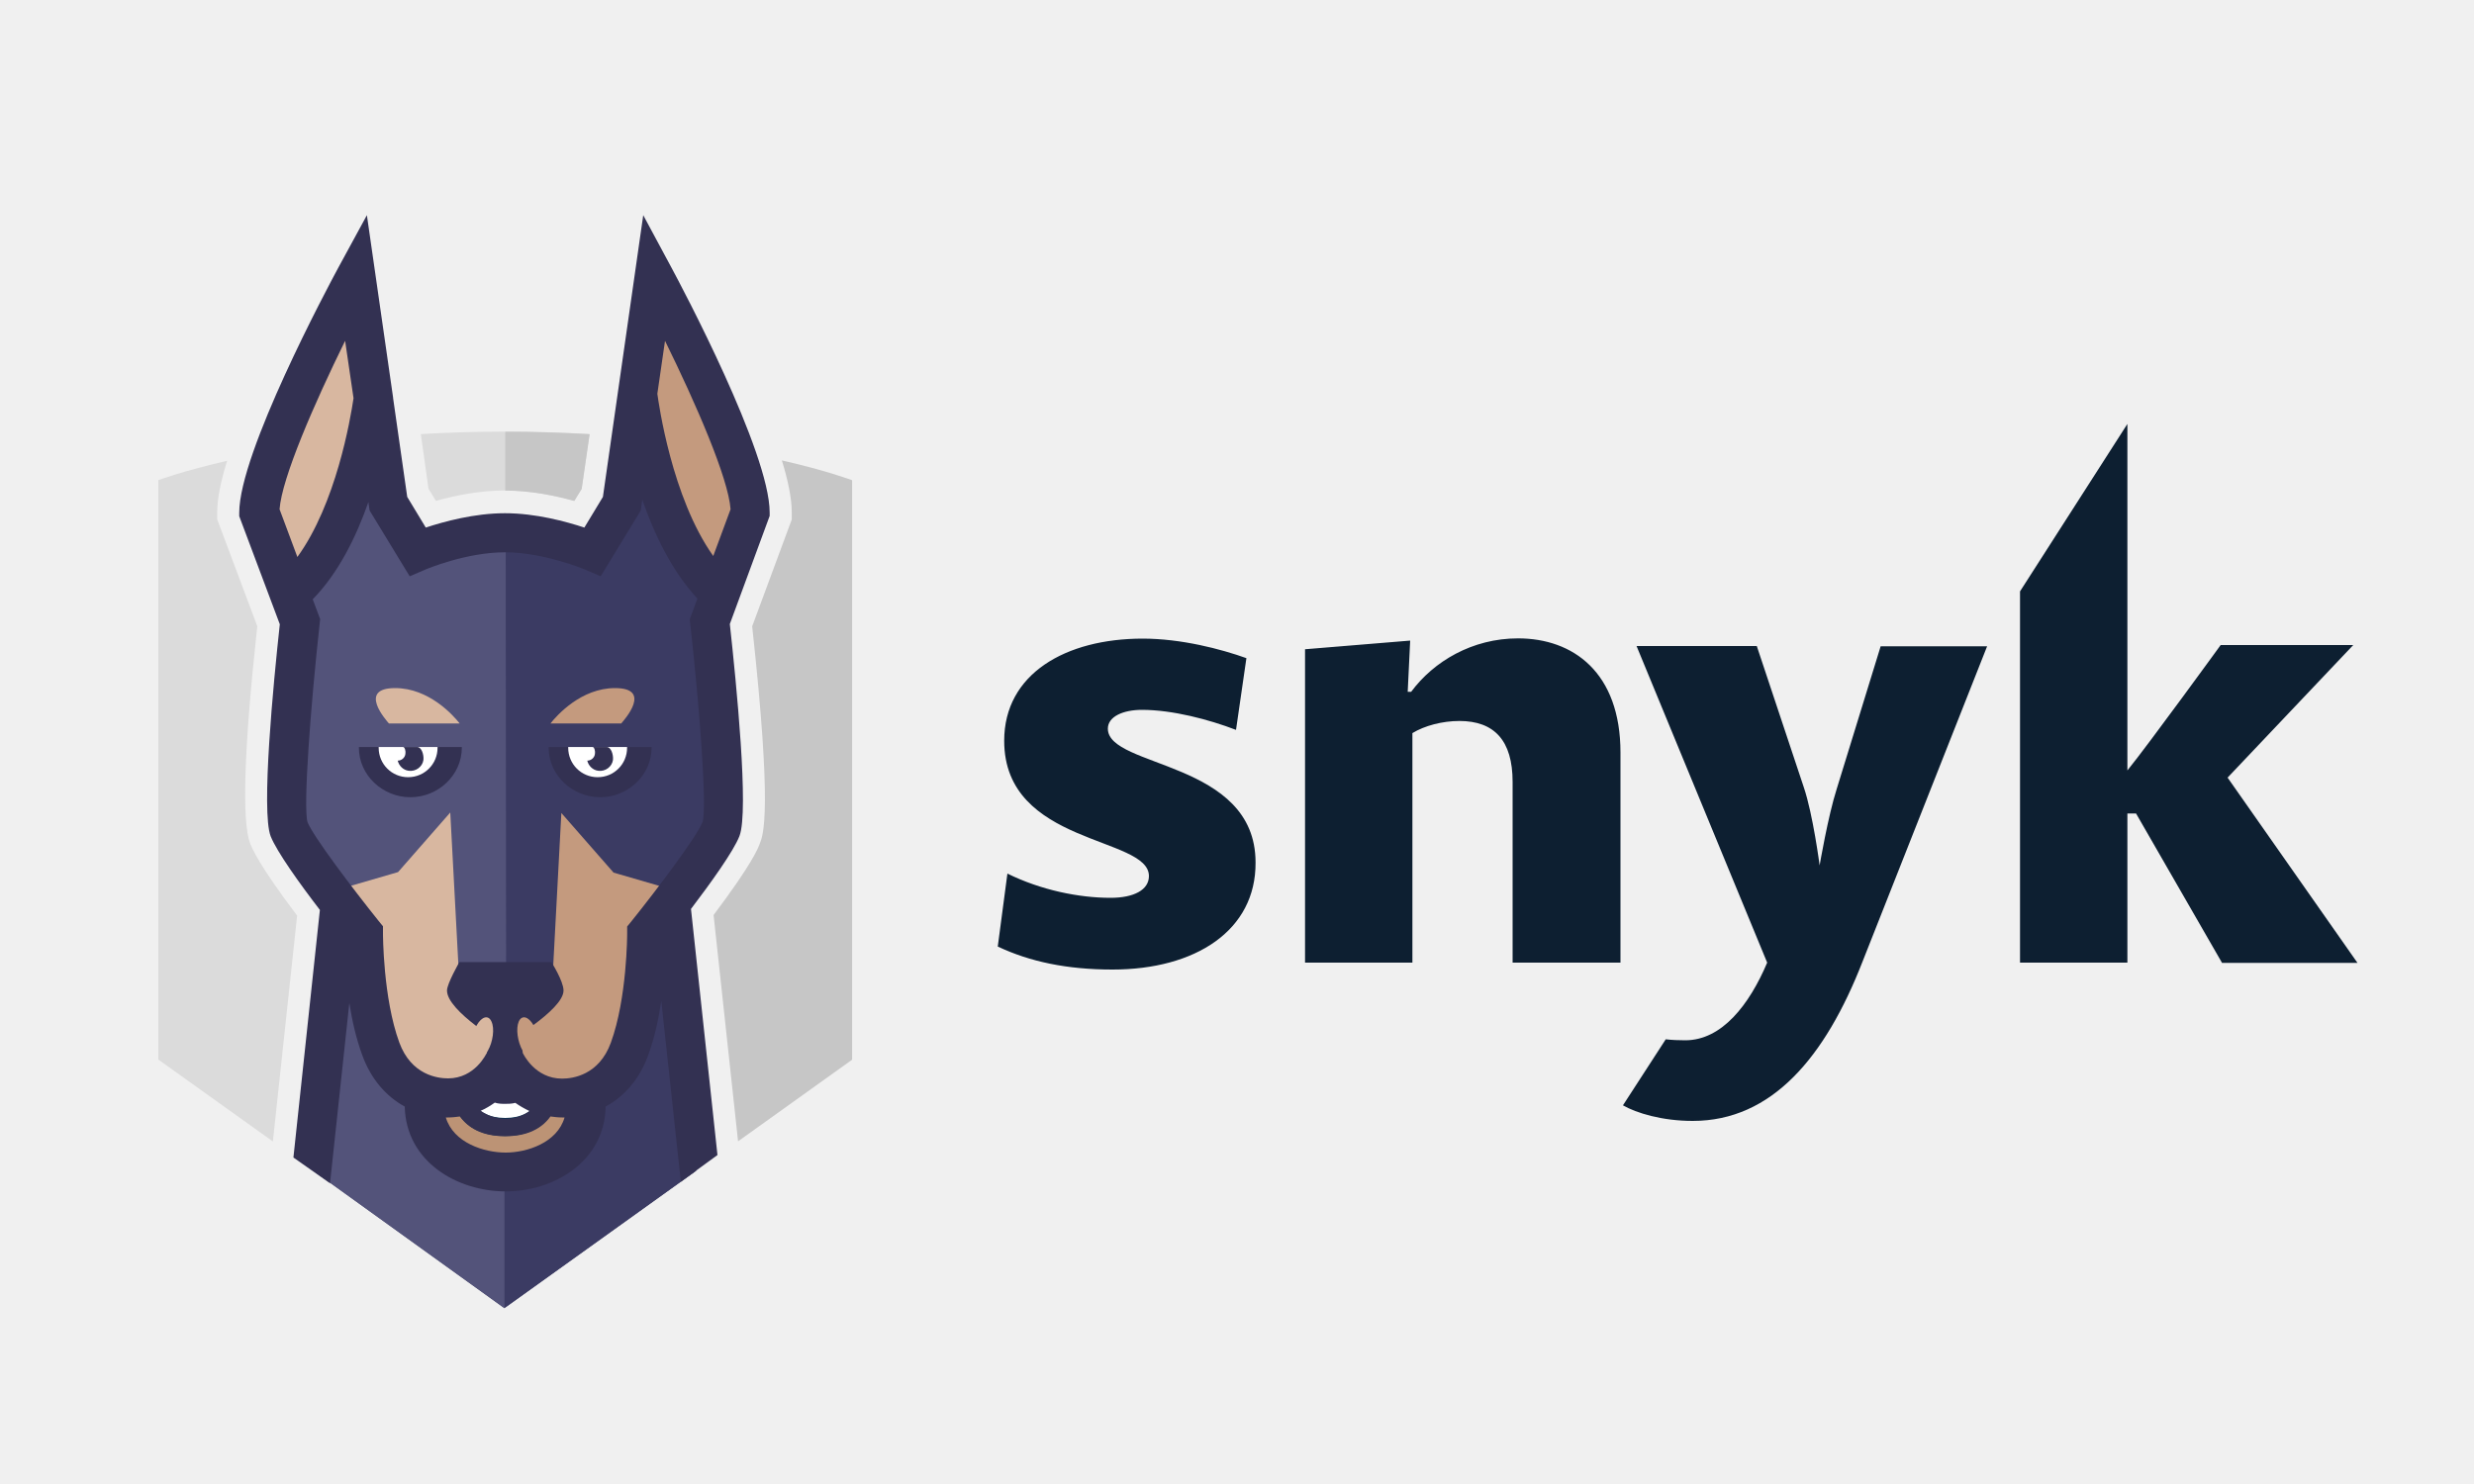
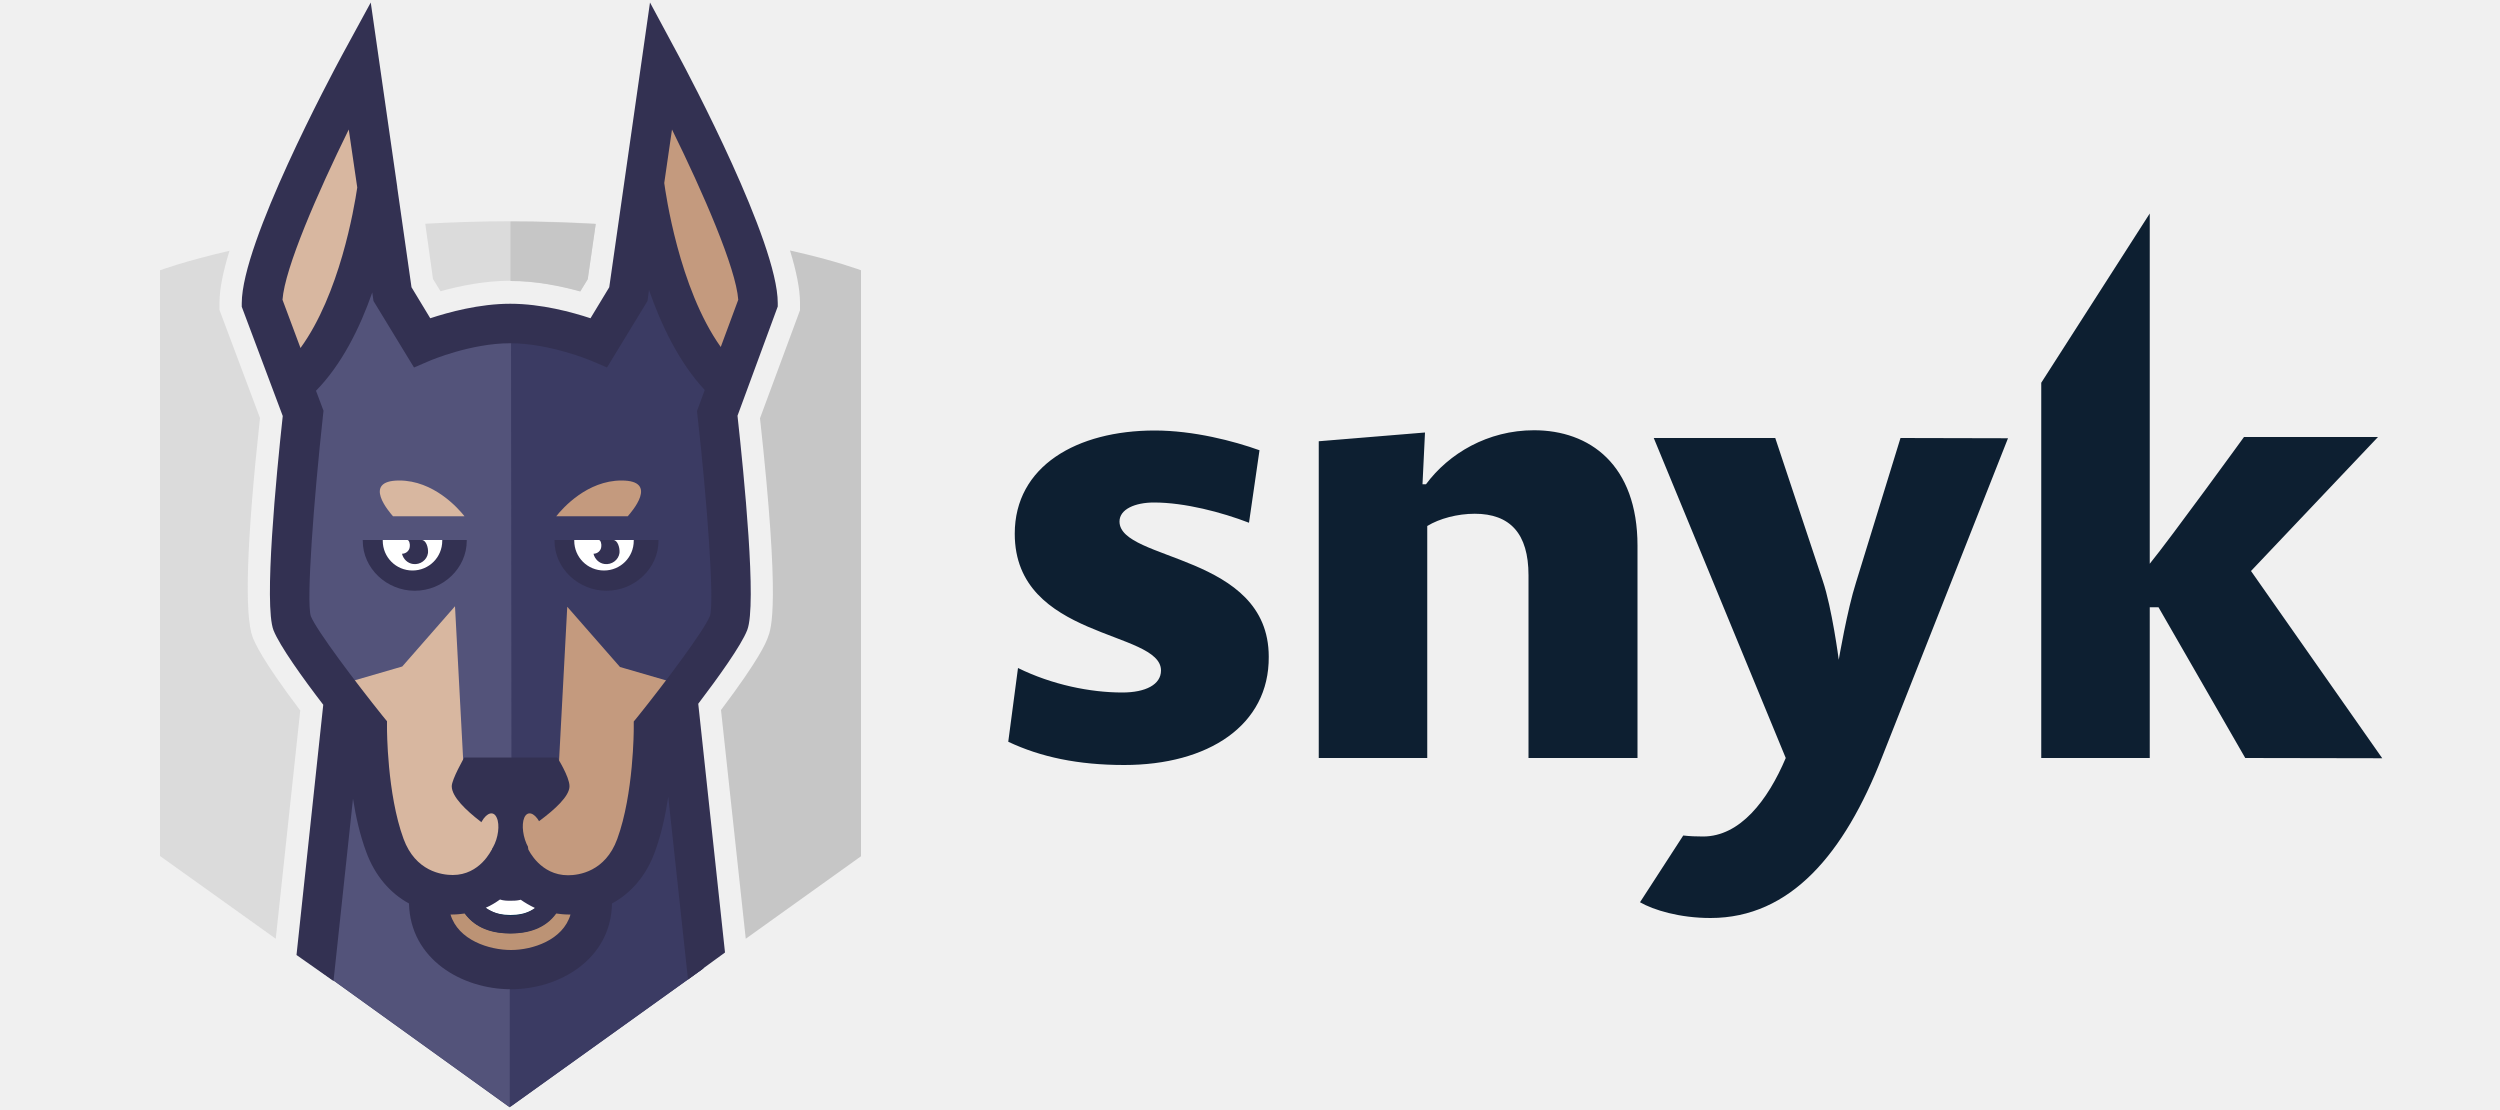
- <svg xmlns="http://www.w3.org/2000/svg" viewBox="0 0 1000 600">
-   <style>.s0 { fill: #0d1f31; } .s1 { fill: #dbdbdb; } .s2 { fill: #3b3b63; } .s3 { fill: #c6c6c6; } .s4 { fill: #53537a; } .s5 { fill: #bc9375; } .s6 { fill: #083251; } .s7 { fill: #fff; } .s8 { fill: #c49a7e; } .s9 { fill: #d8b7a0; } .s10 { fill: #333152; }</style>
-   <path d="M449.7 392c-18.5 0-33.5-3.2-46.4-9.3l3.9-29.5c13.6 6.7 28.9 9.8 41.7 9.8 9.4 0 15.5-3.2 15.5-8.8 0-16.2-58.5-12.3-58.5-54.7 0-27.1 24.9-41.3 56-41.3 15.5 0 31.6 4.2 41.9 7.9l-4.2 29c-10.9-4.2-25.7-8.1-38-8.1-7.6 0-13.8 2.7-13.8 7.6 0 16 59.7 12.8 59.7 54.1.2 27.5-24.3 43.3-57.8 43.3zm161.7-2.8v-73.1c0-16.7-7.4-24.6-21.5-24.6-6.9 0-14.1 1.9-19 4.9v92.8h-43.4V262.5L570 259l-1 20.7h1.4c9.1-12.3 24.7-21.6 43.2-21.6 22.2 0 41.4 13.7 41.4 46.2v84.9h-43.6zm286.7 0l-34.7-60.3h-3.5v60.3h-43.4V239.1l43.4-67.7v140.1c8.6-10.6 37.7-50.7 37.7-50.7h53.6l-50.8 53.6 52.5 74.9h-54.8v-.1zm-137.9-128L742.4 319c-3.5 10.9-6.9 30.9-6.9 30.9s-2.7-20.7-6.4-31.6l-19-57.1h-48.6l52.8 128c-7.2 17-18.3 31.4-33.1 31.4-2.7 0-5.3-.1-7.9-.4L656 446.9c5.4 3.1 15.8 6.3 28.2 6.3 32.1 0 53.6-25.9 68.6-64.3l50.4-127.6h-43v-.1z" class="s0" />
-   <path d="M173.2 197.6l3 4.9c7.9-2.2 17.8-4.2 27.9-4.2 10.1 0 20.1 2 28 4.2l3-4.9 3.2-22.1c-10.6-.6-21.9-1-33.9-1-12.2 0-23.6.4-34.3 1l3.1 22.1z" class="s1" />
-   <path d="M269.3 367.4h-65.4V257.3l-66.3 106.9-10.3 109.6 75.6 54.4 1 .7 77.3-55.4z" class="s2" />
-   <path d="M232.13 202.55l3-4.9 3.2-22.1c-10.6-.6-21.9-1-33.9-1h-.2v23.8c10.1 0 20 2 27.9 4.2zm83.9-16.4c2.5 8.1 4 15.4 4 20.9v3l-16 43.2c8.2 74.8 4.5 84.2 3.1 87.8-.8 2.1-3.2 8.3-18.7 28.9l9.9 91.5 46.1-33v-234.3c-.1 0-9.9-3.8-28.4-8z" class="s3" />
-   <path d="M281.5 473.2l-11.9-105.8h-65.4v161.2z" class="s2" />
-   <path d="M127.3 473.8l76.6 55.1V257.3l-66.3 106.9z" class="s4" />
-   <path d="M236.9 442.6c0 18.1-17 27.1-32.5 27.1s-32.9-9-32.9-27.1" class="s5" />
-   <path d="M227.3 432.3c0 21.3-11.5 27-23.2 27s-23.2-5.7-23.2-27" class="s6" />
-   <path d="M204.2 452c-12.5 0-18.6-9.2-18.6-28h6c0 22 8.5 22 12.6 22s12.6 0 12.6-22h6c0 18.8-6.1 28-18.6 28z" class="s7" />
-   <path d="M303.3 207c0-23-38.8-95.2-38.8-95.2l-13.1 91.6-11.8 19.3-35.3 1.5-.1.3v-.3l-35.3-1.4-11.9-19.4-13.1-91.6S105.1 184 105.1 207l16.4 44.1s-8.3 74.1-4.5 83.8c3.8 9.7 29.9 42.2 29.9 42.2s-.1 27.3 7.1 46.9c5.1 14 16.4 19.7 27.2 19.7 16.5 0 23-15.1 23-15.1s6.6 15.1 23.1 15.1c10.8 0 22-5.7 27.2-19.7 7.2-19.6 7.1-46.9 7.1-46.9s26.2-32.5 29.9-42.2c3.8-9.7-4.5-83.8-4.5-83.8l16.3-44.1z" class="s8" />
-   <path d="M204.2 224.4l-.1.1v-.3l-35.3-1.4-11.8-19.4-13.1-91.6S105.1 184 105.1 207l16.4 44.1s-8.3 74.1-4.5 83.8c3.8 9.7 29.9 42.2 29.9 42.2s-.1 27.3 7.1 46.9c5.1 14 16.4 19.7 27.2 19.7 16.5 0 23-15.1 23-15.1s0 .1.1.2l-.1-204.4z" class="s9" />
-   <path d="M287.3 255.5c-3-6.3 1.3-21.2 1.3-21.2-24.5-25.1-30.6-77.5-30.6-77.5-4.6 16.5-14.5 65.2-14.5 65.2s-18.3-6.8-39.1-6.8h-.2c-1.1 0-2.3 0-3.4.1v205.3l1.6 2.3v-1.1h1v1.1-1.1h1.9v1.1-1.1h1v1.1l16.9-24.7 3.7-69.5 21.1 24.1 27.2 7.9 10.2-7.2c4.3-6 5.7-11.2 6.8-13.9 3.6-9.8-4.9-84.1-4.9-84.1z" class="s2" />
-   <path d="M204.4 215.1s-.1 0 0 0c-20.9 0-39.2 6.8-39.2 6.8s-10-48.7-14.5-65.2c0 0-6.1 52.4-30.6 77.5 0 0 4.3 14.9 1.3 21.2 0 0-8.5 74.3-4.7 84 1 2.7 2.5 7.8 6.8 13.9l10.2 7.2 27.2-7.9 21.1-24.1 3.7 69.5 16.9 24.7v-1.1h1v1.1-1.1h1l-.2-206.5z" class="s4" />
-   <path d="M253.47 302.03h-31.7v.3c0 11.1 9.6 20 20.8 20 11.3 0 20.8-9 20.8-20v-.3h-9.9z" class="s10" />
-   <path d="M229.67 302.03v.3c0 6.6 5.3 11.9 11.9 11.9s11.9-5.3 11.9-11.9v-.3h-23.8z" class="s7" />
-   <path d="M245.27 302.03h-5.7c.7.1 1.1 1.7.9 2.8-.2 1.6-1.6 2.7-3.1 2.7.5 2.1 2.2 3.8 4.4 4.1 2.9.4 5.6-1.6 6-4.4.2-2.2-.8-5.2-2.5-5.2zm-68.4 0h-31.8v.3c0 11.1 9.6 20 20.8 20 11.3 0 20.8-9 20.8-20v-.3h-9.8z" class="s10" />
-   <path d="M153.06 302.03v.3c0 6.6 5.3 11.9 11.9 11.9 6.6 0 11.9-5.3 11.9-11.9v-.3h-23.8z" class="s7" />
-   <path d="M168.66 302.03h-5.7c.7.1 1.1 1.7.9 2.8-.2 1.6-1.6 2.7-3.1 2.7.5 2.1 2.2 3.8 4.4 4.1 2.9.4 5.6-1.6 6-4.4.2-2.2-.8-5.2-2.5-5.2z" class="s10" />
-   <path d="M251.1 292.5c1.3-1.5 12.7-14.3-2.5-14.3-13.7 0-23.5 11-26.1 14.3h28.6z" class="s8" />
-   <path d="M185.8 292.5c-2.6-3.3-12.4-14.3-26.1-14.3-15.1 0-3.8 12.8-2.5 14.3h28.6z" class="s9" />
-   <path d="M137.8 296.4h57.9v5.4h-57.9z" class="s4" />
-   <path d="M311.1 207.2c0-24.3-35.6-91.4-39.7-99L260 87l-16.3 113.9-7.5 12.4c-7.3-2.4-19.6-5.8-32.1-5.8-12.4 0-24.7 3.4-32 5.8l-7.5-12.4-5.7-39.9v-.2L148.3 87l-11.6 21.3c-4.1 7.6-40 74.7-40 99v1.4l16.4 43.7c-2.6 23.8-7.6 75.6-3.7 85.7 2.5 6.3 11.9 19.4 19.9 29.8L118.6 468l14.8 10.4 7.8-72.9c1.1 7.1 2.8 14.6 5.3 21.3 3.4 9.3 9.4 16.4 17.1 20.6.5 22.3 21.2 34.3 40.8 34.3 19.4 0 40-12 40.4-34.3 7.7-4.2 13.7-11.2 17.1-20.5 2.6-7 4.3-14.9 5.4-22.2l7.9 73.1L290 467l-10.7-99.5c7.9-10.4 17.2-23.3 19.6-29.5 3.9-10.1-1.3-61.9-3.9-85.7l16.1-43.7v-1.4zM113 205.9c.9-12.6 14-42.7 26.5-68.1l3.4 23.2c-1.3 8.7-7.1 42.7-22.7 64.2l-7.2-19.3zM204.4 466c-8.7 0-21.1-3.9-24.2-14.2h.9c1.7 0 3.3-.2 4.8-.4 4.4 6.1 11.3 8 18.3 8s13.9-1.9 18.3-8c1.5.2 3.1.4 4.7.4h1c-3 10.3-15.3 14.2-23.8 14.2zm-10.1-16.9c2.1-.9 4-2.1 5.7-3.3 1.5.5 3 .5 4.2.5 1.1 0 2.6 0 4.1-.4 1.7 1.2 3.6 2.3 5.7 3.3-2.7 2-5.9 3.1-9.8 3.1-3.9-.1-7.2-1.3-9.9-3.2zM284 332.3c-2.3 5.9-18.2 27-28.7 40.1l-1.8 2.2v2.8c0 .3 0 26.1-6.6 44.2-4.8 13.1-15.4 14.5-19.7 14.5-11 0-15.7-10-15.9-10.4l-.6-9.4h-13.3l-.6 9.3c-.2.4-4.8 10.4-15.7 10.4-4.3 0-14.9-1.4-19.7-14.5-6.6-18-6.6-43.9-6.6-44.2v-2.8l-1.8-2.2c-10.5-13.1-26.4-34.1-28.7-39.9-1.8-6.2 1.2-46.5 4.9-80.2l.2-1.9-3-8c10.4-10.6 17.6-25.3 22.5-39.3l.5 3.4 16.2 26.6 6.3-2.7c.2-.1 16.4-7 32.2-7 15.7 0 32.2 6.9 32.4 7l6.3 2.7 16.2-26.6.6-4.4c4.9 14.1 12.1 29.1 22.3 40l-3.1 8.4.2 1.9c3.8 33.7 6.8 73.9 5 80zm4.3-107.5c-16.8-23.6-22.1-62-22.6-65.6l3.1-21.4c12.5 25.4 25.6 55.5 26.5 68.1l-7 18.9z" class="s10" />
-   <path d="M222.88 388.98h-37.2s-5 8.7-5 11.5c0 8.4 22.9 21.8 22.9 21.8s24.2-13.8 24.2-21.8c0-3.8-4.9-11.5-4.9-11.5z" class="s10" />
-   <path d="M215.67 414.56c-2.1-3.7-4.8-4.3-6-1.5-1.2 2.8-.5 8.1 1.6 11.8 2.1 3.7 4.8 4.4 6 1.5 1.2-2.8.5-8.1-1.6-11.8z" class="s8" />
-   <path d="M192.67 414.56c-2.1 3.7-2.8 9-1.5 11.8 1.2 2.8 3.9 2.2 6-1.5s2.8-9 1.5-11.8c-1.2-2.8-3.9-2.2-6 1.5z" class="s9" />
-   <path d="M120.1 370.2c-15.7-20.8-18.1-27.1-19-29.2-3.4-8.9-2.5-38.4 2.9-87.8L87.8 210v-3c0-5.5 1.5-12.6 4-20.7-18.1 4.2-27.8 7.8-27.8 7.8v234.3l46.3 33.1 9.8-91.3z" class="s1" />
+ <svg xmlns="http://www.w3.org/2000/svg" version="1.1" id="Layer_1" x="0px" y="0px" viewBox="0 0 1000 443.9" style="enable-background:new 0 0 1000 443.9;" xml:space="preserve">
+   <style type="text/css">
+ 	.st0{fill:#0D1F31;}
+ 	.st1{fill:#DBDBDB;}
+ 	.st2{fill:#3B3B63;}
+ 	.st3{fill:#C6C6C6;}
+ 	.st4{fill:#53537A;}
+ 	.st5{fill:#BC9375;}
+ 	.st6{fill:#083251;}
+ 	.st7{fill:#FFFFFF;}
+ 	.st8{fill:#C49A7E;}
+ 	.st9{fill:#D8B7A0;}
+ 	.st10{fill:#333152;}
+ </style>
+   <g>
+     <path class="st0" d="M449.7,306c-18.5,0-33.5-3.2-46.4-9.3l3.9-29.5c13.6,6.7,28.9,9.8,41.7,9.8c9.4,0,15.5-3.2,15.5-8.8   c0-16.2-58.5-12.3-58.5-54.7c0-27.1,24.9-41.3,56-41.3c15.5,0,31.6,4.2,41.9,7.9l-4.2,29c-10.9-4.2-25.7-8.1-38-8.1   c-7.6,0-13.8,2.7-13.8,7.6c0,16,59.7,12.8,59.7,54.1C507.7,290.2,483.2,306,449.7,306L449.7,306z M611.4,303.2v-73.1   c0-16.7-7.4-24.6-21.5-24.6c-6.9,0-14.1,1.9-19,4.9v92.8h-43.4V176.5L570,173l-1,20.7h1.4c9.1-12.3,24.7-21.6,43.2-21.6   c22.2,0,41.4,13.7,41.4,46.2v84.9H611.4L611.4,303.2z M898.1,303.2l-34.7-60.3h-3.5v60.3h-43.4V153.1l43.4-67.7v140.1   c8.6-10.6,37.7-50.7,37.7-50.7h53.6l-50.8,53.6l52.5,74.9L898.1,303.2L898.1,303.2L898.1,303.2z M760.2,175.2L742.4,233   c-3.5,10.9-6.9,30.9-6.9,30.9s-2.7-20.7-6.4-31.6l-19-57.1h-48.6l52.8,128c-7.2,17-18.3,31.4-33.1,31.4c-2.7,0-5.3-0.1-7.9-0.4   L656,360.9c5.4,3.1,15.8,6.3,28.2,6.3c32.1,0,53.6-25.9,68.6-64.3l50.4-127.6L760.2,175.2L760.2,175.2L760.2,175.2z" />
+     <path class="st1" d="M173.2,111.6l3,4.9c7.9-2.2,17.8-4.2,27.9-4.2c10.1,0,20.1,2,28,4.2l3-4.9l3.2-22.1c-10.6-0.6-21.9-1-33.9-1   c-12.2,0-23.6,0.4-34.3,1L173.2,111.6z" />
+     <path class="st2" d="M269.3,281.4h-65.4V171.3l-66.3,106.9l-10.3,109.6l75.6,54.4l1,0.7l77.3-55.4L269.3,281.4z" />
+     <path class="st3" d="M232.1,116.6l3-4.9l3.2-22.1c-10.6-0.6-21.9-1-33.9-1h-0.2v23.8C214.3,112.4,224.2,114.4,232.1,116.6   L232.1,116.6z M316,100.2c2.5,8.1,4,15.4,4,20.9v3l-16,43.2c8.2,74.8,4.5,84.2,3.1,87.8c-0.8,2.1-3.2,8.3-18.7,28.9l9.9,91.5   l46.1-33V108.1C344.3,108.1,334.5,104.3,316,100.2L316,100.2z" />
+     <path class="st2" d="M281.5,387.2l-11.9-105.8h-65.4v161.2L281.5,387.2z" />
+     <path class="st4" d="M127.3,387.8l76.6,55.1V171.3l-66.3,106.9L127.3,387.8z" />
+     <path class="st5" d="M236.9,356.6c0,18.1-17,27.1-32.5,27.1s-32.9-9-32.9-27.1" />
+     <path class="st6" d="M227.3,346.3c0,21.3-11.5,27-23.2,27s-23.2-5.7-23.2-27" />
+     <path class="st7" d="M204.2,366c-12.5,0-18.6-9.2-18.6-28h6c0,22,8.5,22,12.6,22s12.6,0,12.6-22h6C222.8,356.8,216.7,366,204.2,366   z" />
+     <path class="st8" d="M303.3,121c0-23-38.8-95.2-38.8-95.2l-13.1,91.6l-11.8,19.3l-35.3,1.5l-0.1,0.3v-0.3l-35.3-1.4L157,117.4   l-13.1-91.6c0,0-38.8,72.2-38.8,95.2l16.4,44.1c0,0-8.3,74.1-4.5,83.8s29.9,42.2,29.9,42.2s-0.1,27.3,7.1,46.9   c5.1,14,16.4,19.7,27.2,19.7c16.5,0,23-15.1,23-15.1s6.6,15.1,23.1,15.1c10.8,0,22-5.7,27.2-19.7c7.2-19.6,7.1-46.9,7.1-46.9   s26.2-32.5,29.9-42.2c3.8-9.7-4.5-83.8-4.5-83.8L303.3,121L303.3,121z" />
+     <path class="st9" d="M204.2,138.4l-0.1,0.1v-0.3l-35.3-1.4L157,117.4l-13.1-91.6c0,0-38.8,72.2-38.8,95.2l16.4,44.1   c0,0-8.3,74.1-4.5,83.8s29.9,42.2,29.9,42.2s-0.1,27.3,7.1,46.9c5.1,14,16.4,19.7,27.2,19.7c16.5,0,23-15.1,23-15.1s0,0.1,0.1,0.2   L204.2,138.4L204.2,138.4z" />
+     <path class="st2" d="M287.3,169.5c-3-6.3,1.3-21.2,1.3-21.2C264.1,123.2,258,70.8,258,70.8c-4.6,16.5-14.5,65.2-14.5,65.2   s-18.3-6.8-39.1-6.8h-0.2c-1.1,0-2.3,0-3.4,0.1v205.3l1.6,2.3v-1.1h1v1.1v-1.1h1.9v1.1v-1.1h1v1.1l16.9-24.7l3.7-69.5l21.1,24.1   l27.2,7.9l10.2-7.2c4.3-6,5.7-11.2,6.8-13.9C295.8,243.8,287.3,169.5,287.3,169.5L287.3,169.5z" />
+     <path class="st4" d="M204.4,129.1C204.4,129.1,204.3,129.1,204.4,129.1c-20.9,0-39.2,6.8-39.2,6.8s-10-48.7-14.5-65.2   c0,0-6.1,52.4-30.6,77.5c0,0,4.3,14.9,1.3,21.2c0,0-8.5,74.3-4.7,84c1,2.7,2.5,7.8,6.8,13.9l10.2,7.2l27.2-7.9l21.1-24.1l3.7,69.5   l16.9,24.7v-1.1h1v1.1v-1.1h1L204.4,129.1L204.4,129.1z" />
+     <path class="st10" d="M253.5,216h-31.7v0.3c0,11.1,9.6,20,20.8,20c11.3,0,20.8-9,20.8-20V216H253.5z" />
+     <path class="st7" d="M229.7,216v0.3c0,6.6,5.3,11.9,11.9,11.9s11.9-5.3,11.9-11.9V216H229.7L229.7,216z" />
+     <path class="st10" d="M245.3,216h-5.7c0.7,0.1,1.1,1.7,0.9,2.8c-0.2,1.6-1.6,2.7-3.1,2.7c0.5,2.1,2.2,3.8,4.4,4.1   c2.9,0.4,5.6-1.6,6-4.4C248,219,247,216,245.3,216L245.3,216z M176.9,216h-31.8v0.3c0,11.1,9.6,20,20.8,20c11.3,0,20.8-9,20.8-20   V216H176.9z" />
+     <path class="st7" d="M153.1,216v0.3c0,6.6,5.3,11.9,11.9,11.9c6.6,0,11.9-5.3,11.9-11.9V216H153.1L153.1,216z" />
+     <path class="st10" d="M168.7,216H163c0.7,0.1,1.1,1.7,0.9,2.8c-0.2,1.6-1.6,2.7-3.1,2.7c0.5,2.1,2.2,3.8,4.4,4.1   c2.9,0.4,5.6-1.6,6-4.4C171.4,219,170.4,216,168.7,216L168.7,216z" />
+     <path class="st8" d="M251.1,206.5c1.3-1.5,12.7-14.3-2.5-14.3c-13.7,0-23.5,11-26.1,14.3H251.1z" />
+     <path class="st9" d="M185.8,206.5c-2.6-3.3-12.4-14.3-26.1-14.3c-15.1,0-3.8,12.8-2.5,14.3H185.8z" />
+     <path class="st4" d="M137.8,210.4h57.9v5.4h-57.9L137.8,210.4z" />
+     <path class="st10" d="M311.1,121.2c0-24.3-35.6-91.4-39.7-99L260,1l-16.3,113.9l-7.5,12.4c-7.3-2.4-19.6-5.8-32.1-5.8   c-12.4,0-24.7,3.4-32,5.8l-7.5-12.4L158.9,75v-0.2L148.3,1l-11.6,21.3c-4.1,7.6-40,74.7-40,99v1.4l16.4,43.7   c-2.6,23.8-7.6,75.6-3.7,85.7c2.5,6.3,11.9,19.4,19.9,29.8L118.6,382l14.8,10.4l7.8-72.9c1.1,7.1,2.8,14.6,5.3,21.3   c3.4,9.3,9.4,16.4,17.1,20.6c0.5,22.3,21.2,34.3,40.8,34.3c19.4,0,40-12,40.4-34.3c7.7-4.2,13.7-11.2,17.1-20.5   c2.6-7,4.3-14.9,5.4-22.2l7.9,73.1L290,381l-10.7-99.5c7.9-10.4,17.2-23.3,19.6-29.5c3.9-10.1-1.3-61.9-3.9-85.7l16.1-43.7V121.2   L311.1,121.2z M113,119.9c0.9-12.6,14-42.7,26.5-68.1l3.4,23.2c-1.3,8.7-7.1,42.7-22.7,64.2L113,119.9L113,119.9z M204.4,380   c-8.7,0-21.1-3.9-24.2-14.2h0.9c1.7,0,3.3-0.2,4.8-0.4c4.4,6.1,11.3,8,18.3,8s13.9-1.9,18.3-8c1.5,0.2,3.1,0.4,4.7,0.4h1   C225.2,376.1,212.9,380,204.4,380z M194.3,363.1c2.1-0.9,4-2.1,5.7-3.3c1.5,0.5,3,0.5,4.2,0.5c1.1,0,2.6,0,4.1-0.4   c1.7,1.2,3.6,2.3,5.7,3.3c-2.7,2-5.9,3.1-9.8,3.1C200.3,366.2,197,365,194.3,363.1z M284,246.3c-2.3,5.9-18.2,27-28.7,40.1   l-1.8,2.2v2.8c0,0.3,0,26.1-6.6,44.2c-4.8,13.1-15.4,14.5-19.7,14.5c-11,0-15.7-10-15.9-10.4l-0.6-9.4h-13.3l-0.6,9.3   c-0.2,0.4-4.8,10.4-15.7,10.4c-4.3,0-14.9-1.4-19.7-14.5c-6.6-18-6.6-43.9-6.6-44.2v-2.8l-1.8-2.2c-10.5-13.1-26.4-34.1-28.7-39.9   c-1.8-6.2,1.2-46.5,4.9-80.2l0.2-1.9l-3-8c10.4-10.6,17.6-25.3,22.5-39.3l0.5,3.4l16.2,26.6l6.3-2.7c0.2-0.1,16.4-7,32.2-7   c15.7,0,32.2,6.9,32.4,7l6.3,2.7l16.2-26.6l0.6-4.4c4.9,14.1,12.1,29.1,22.3,40l-3.1,8.4l0.2,1.9C282.8,200,285.8,240.2,284,246.3   L284,246.3z M288.3,138.8c-16.8-23.6-22.1-62-22.6-65.6l3.1-21.4c12.5,25.4,25.6,55.5,26.5,68.1L288.3,138.8z" />
+     <path class="st10" d="M222.9,303h-37.2c0,0-5,8.7-5,11.5c0,8.4,22.9,21.8,22.9,21.8s24.2-13.8,24.2-21.8   C227.8,310.7,222.9,303,222.9,303z" />
+     <path class="st8" d="M215.7,328.6c-2.1-3.7-4.8-4.3-6-1.5s-0.5,8.1,1.6,11.8c2.1,3.7,4.8,4.4,6,1.5   C218.5,337.6,217.8,332.3,215.7,328.6z" />
+     <path class="st9" d="M192.7,328.6c-2.1,3.7-2.8,9-1.5,11.8c1.2,2.8,3.9,2.2,6-1.5s2.8-9,1.5-11.8   C197.5,324.3,194.8,324.9,192.7,328.6z" />
+     <path class="st1" d="M120.1,284.2c-15.7-20.8-18.1-27.1-19-29.2c-3.4-8.9-2.5-38.4,2.9-87.8L87.8,124v-3c0-5.5,1.5-12.6,4-20.7   c-18.1,4.2-27.8,7.8-27.8,7.8v234.3l46.3,33.1C110.3,375.5,120.1,284.2,120.1,284.2z" />
+   </g>
</svg>
